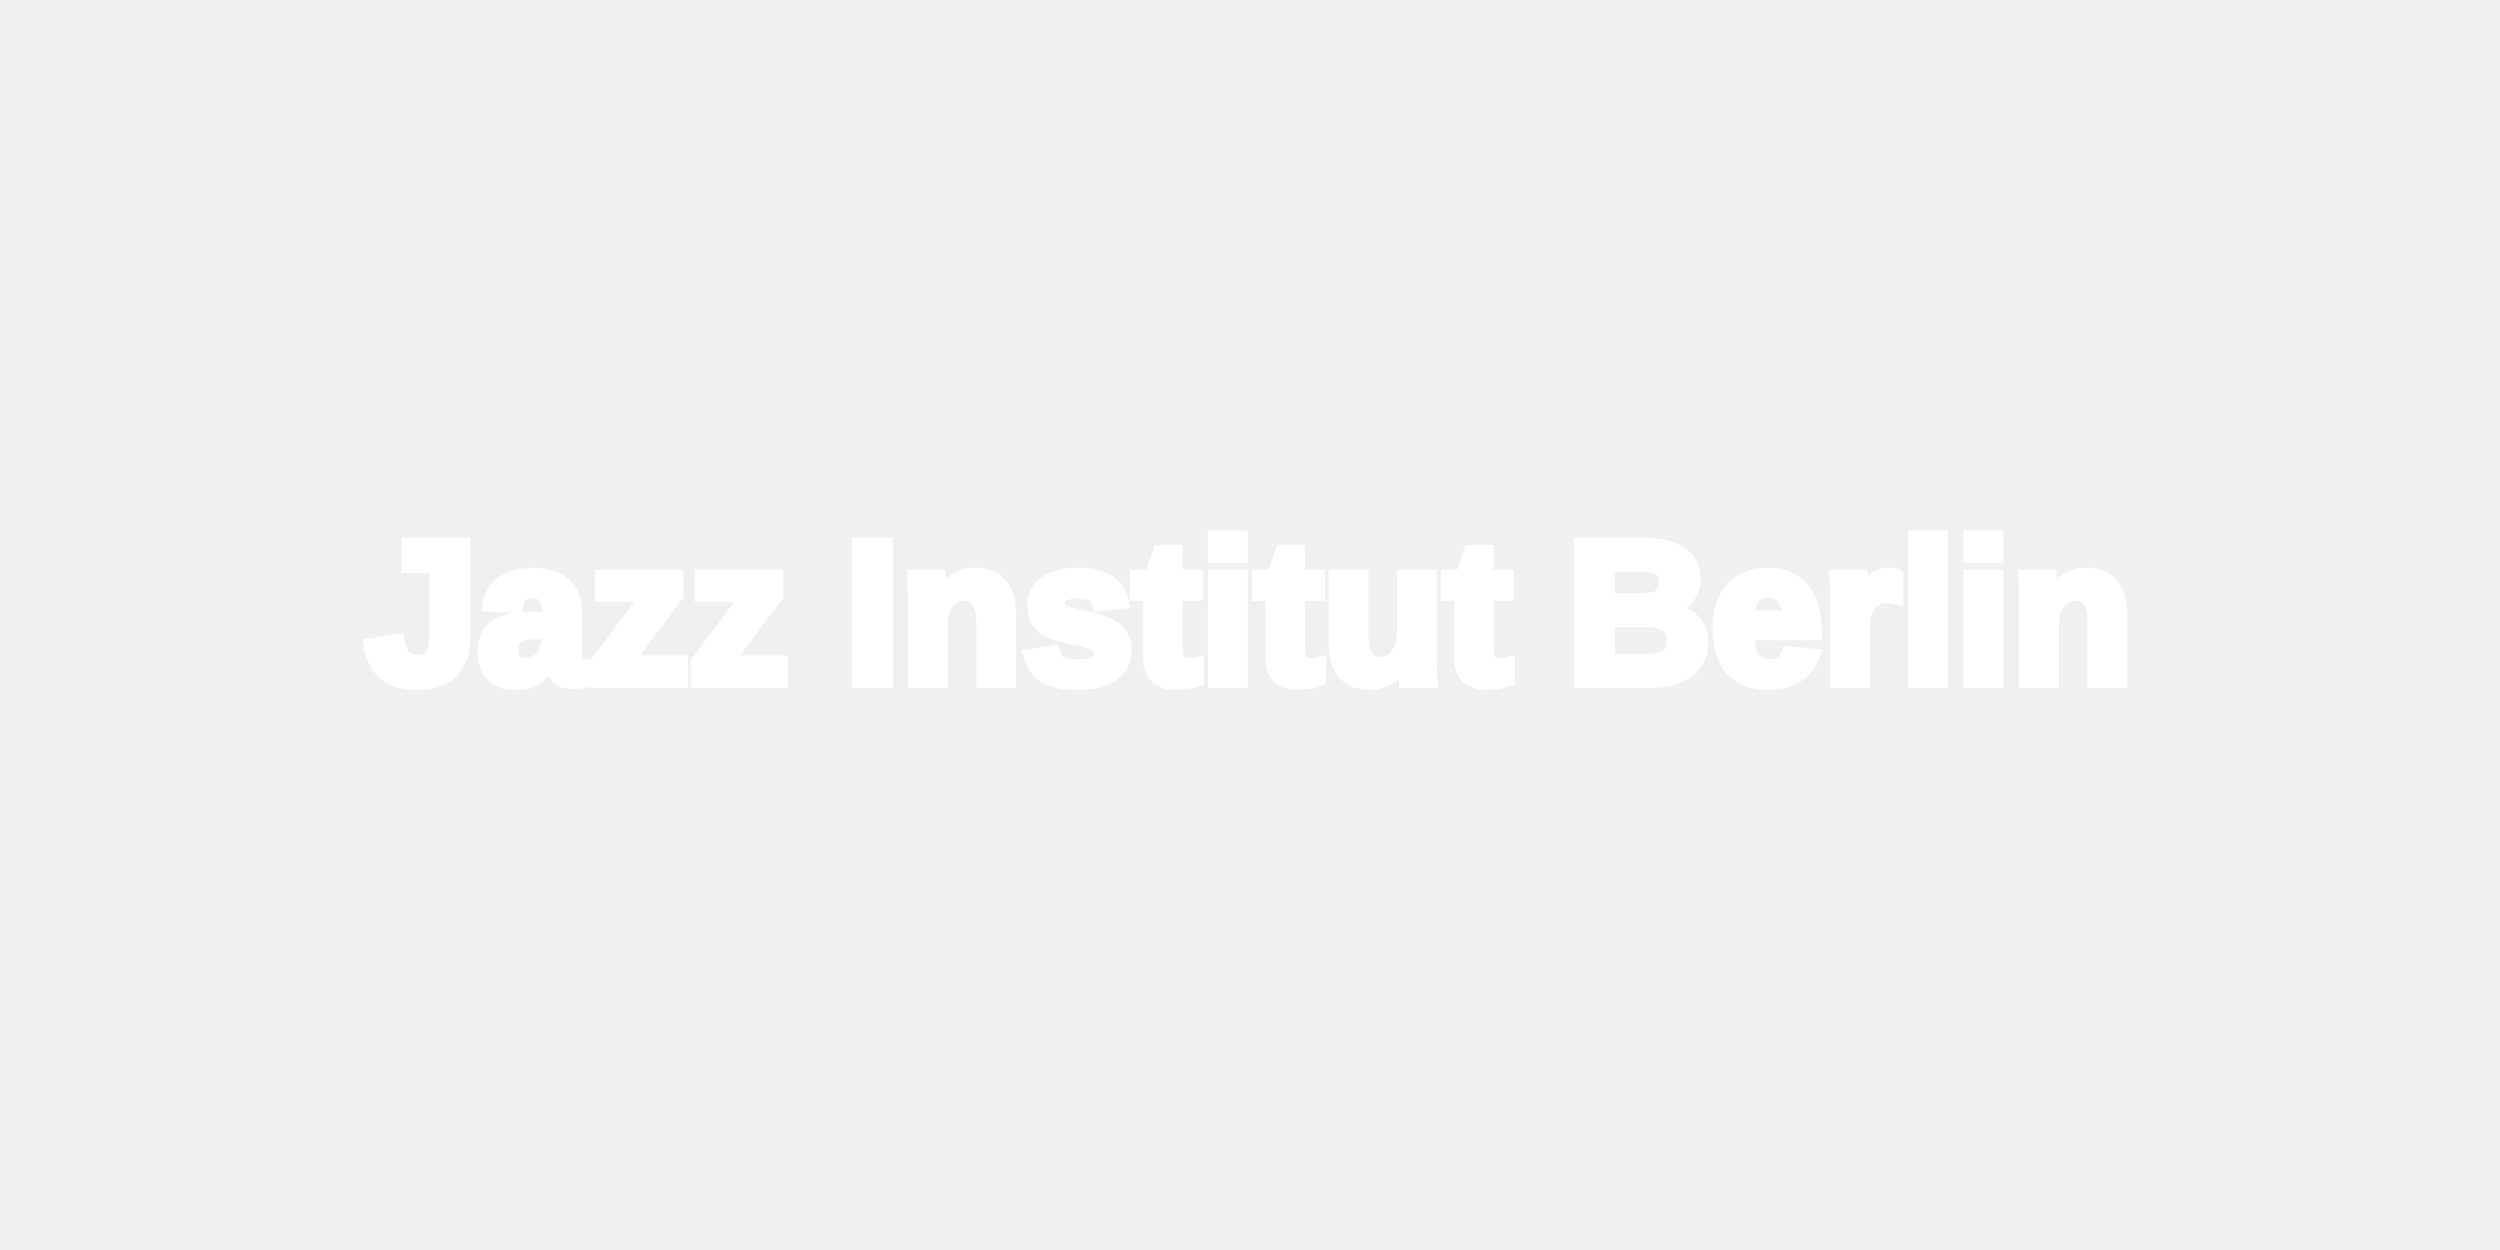
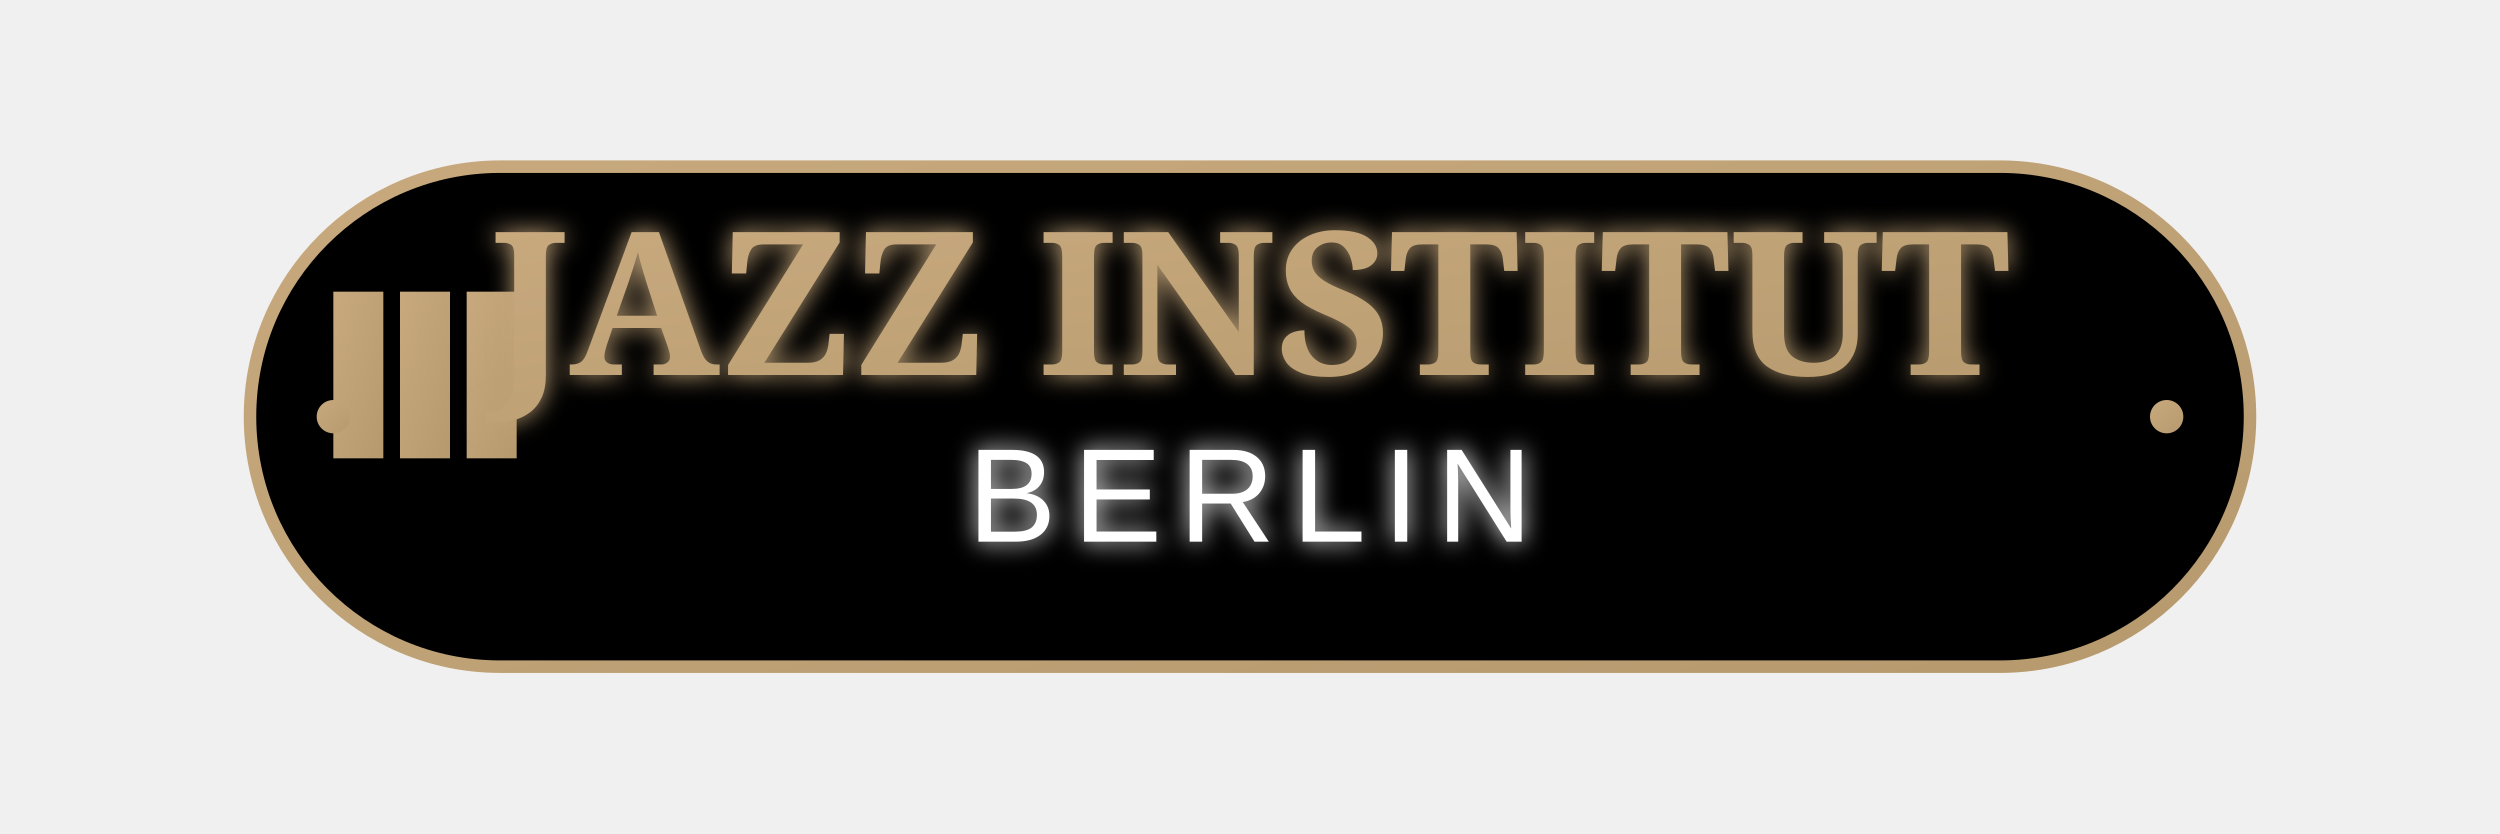
- <svg xmlns="http://www.w3.org/2000/svg" width="100%" height="100%" viewBox="0 0 200 100" version="1.1">
-   <g fill="white" stroke="white">
-     <text x="50%" y="50%" text-anchor="middle" dominant-baseline="middle" font-family="Arial" font-size="16" font-weight="bold">
-             Jazz Institut Berlin
-         </text>
+ <svg xmlns="http://www.w3.org/2000/svg" width="300" height="100" viewBox="0 0 300 100" fill="none">
+   <defs>
+     <linearGradient id="goldGradient" x1="0%" y1="0%" x2="100%" y2="100%">
+       <stop offset="0%" style="stop-color:#C8A97E;stop-opacity:1" />
+       <stop offset="100%" style="stop-color:#B69A6E;stop-opacity:1" />
+     </linearGradient>
+     <filter id="glow">
+       <feGaussianBlur stdDeviation="1.5" result="coloredBlur" />
+       <feMerge>
+         <feMergeNode in="coloredBlur" />
+         <feMergeNode in="SourceGraphic" />
+       </feMerge>
+     </filter>
+   </defs>
+   <rect x="30" y="20" width="240" height="60" rx="30" fill="black" stroke="url(#goldGradient)" stroke-width="1.5" />
+   <g transform="translate(40, 35)">
+     <rect x="0" y="0" width="6" height="20" fill="url(#goldGradient)" />
+     <rect x="8" y="0" width="6" height="20" fill="url(#goldGradient)" />
+     <rect x="16" y="0" width="6" height="20" fill="url(#goldGradient)" />
  </g>
+   <g filter="url(#glow)">
+     <text x="150" y="45" text-anchor="middle" font-family="Georgia" font-size="24" font-weight="bold" fill="url(#goldGradient)">JAZZ INSTITUT</text>
+     <text x="150" y="65" text-anchor="middle" font-family="Arial" font-size="16" letter-spacing="2" fill="#FFFFFF">BERLIN</text>
+   </g>
+   <circle cx="40" cy="50" r="2" fill="url(#goldGradient)" />
+   <circle cx="260" cy="50" r="2" fill="url(#goldGradient)" />
</svg>
